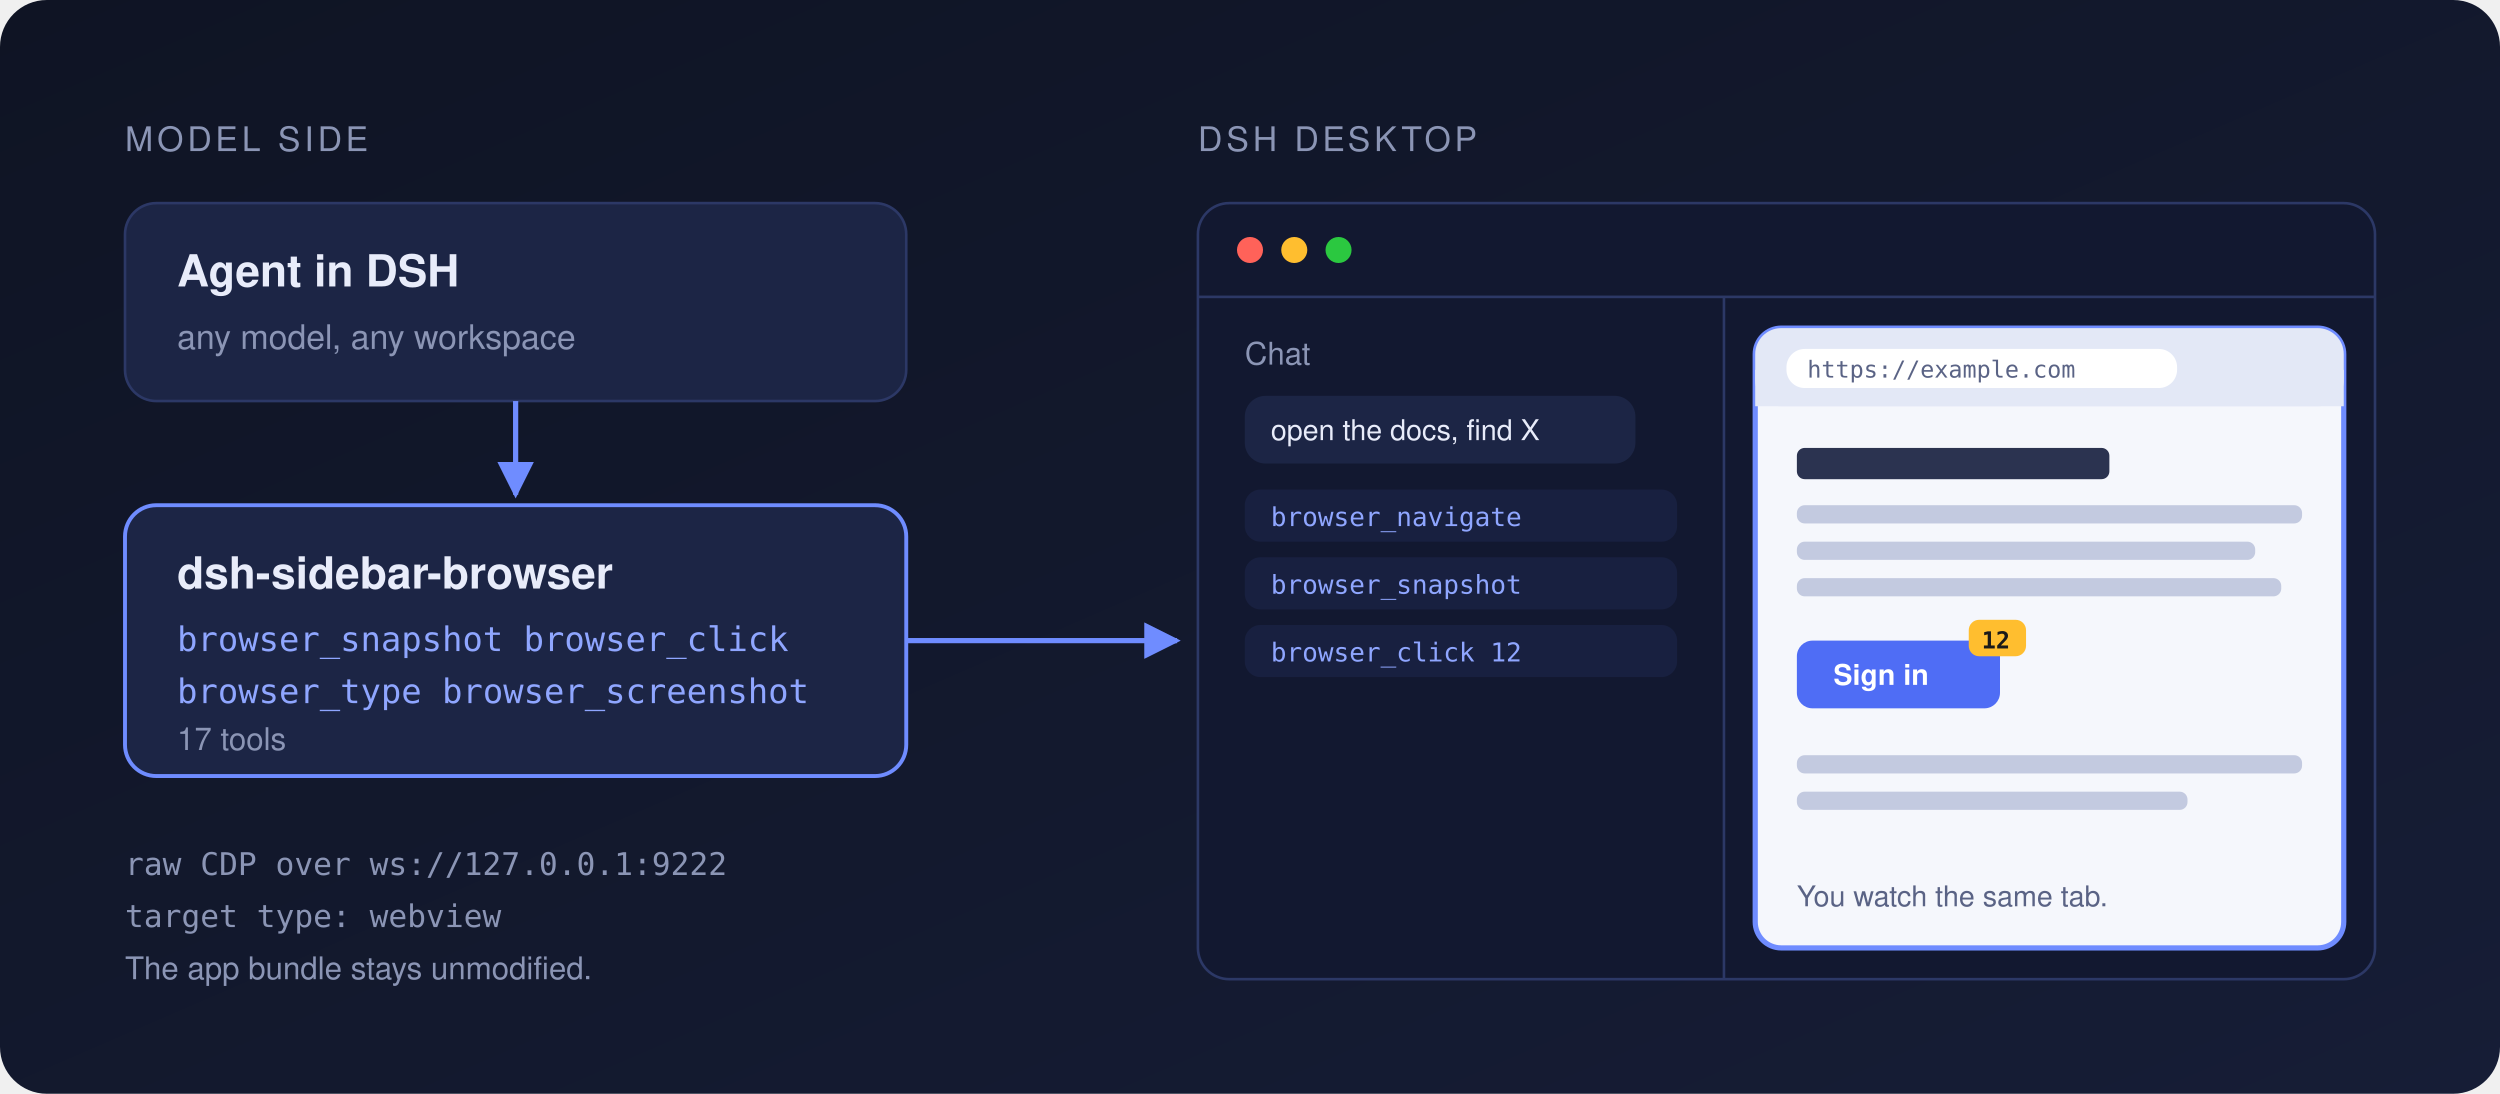
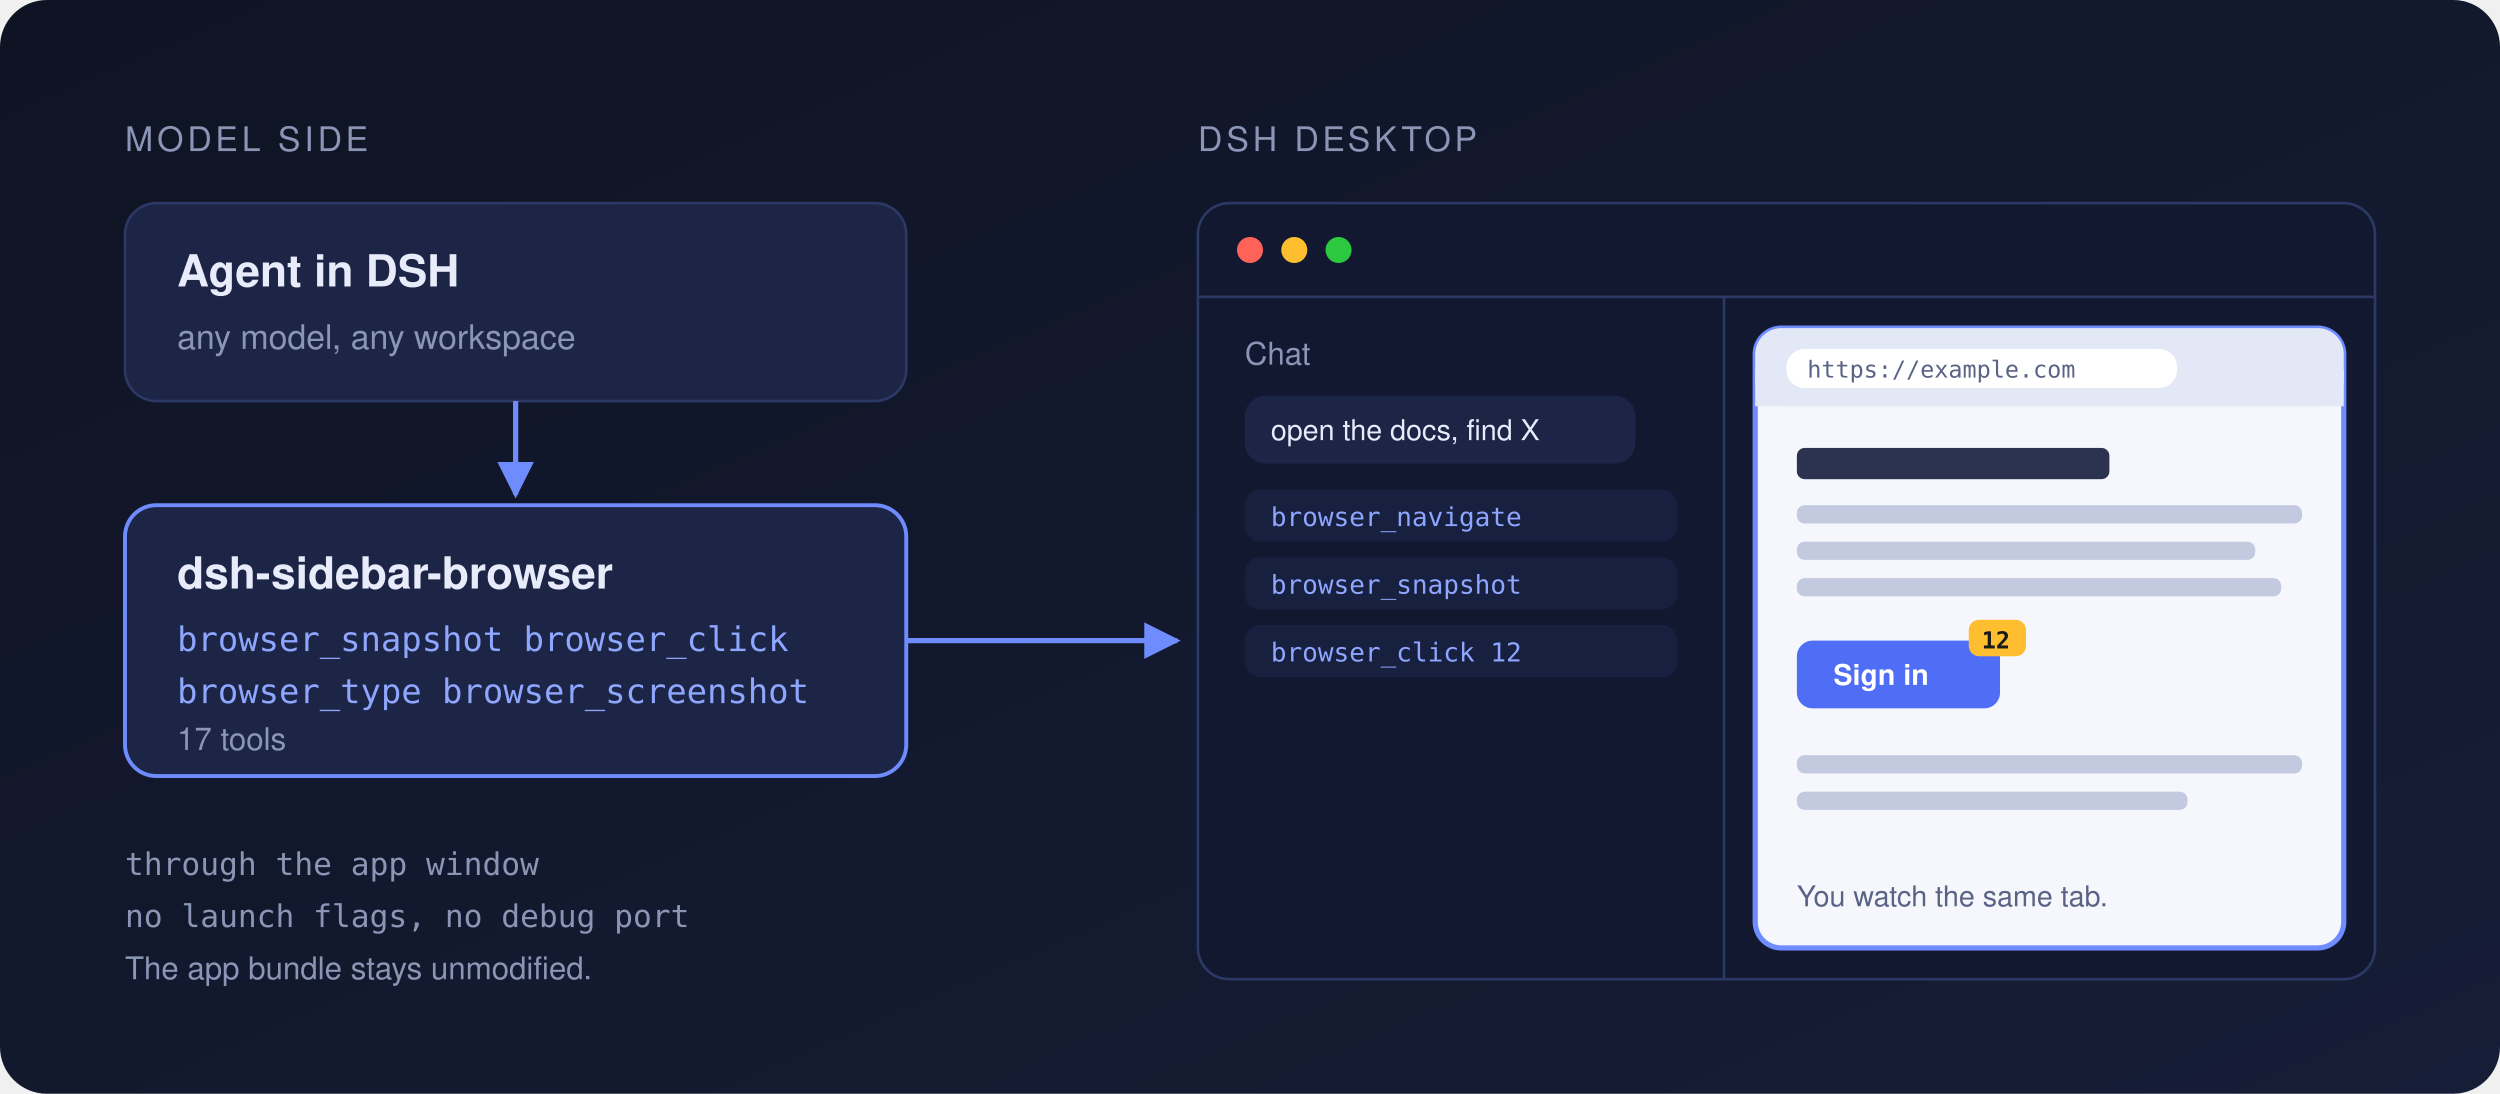
- <svg xmlns="http://www.w3.org/2000/svg" viewBox="0 0 960 420" width="960" height="420" role="img" aria-label="The agent calls browser tools, the plugin speaks raw CDP to the sidebar webview, and the user watches the same tab">
+ <svg xmlns="http://www.w3.org/2000/svg" viewBox="0 0 960 420" width="960" height="420" role="img" aria-label="The agent calls browser tools, the plugin reaches the sidebar webview through the app window, and the user watches the same tab">
  <defs>
    <linearGradient id="bg" x1="0" y1="0" x2="1" y2="1">
      <stop offset="0" stop-color="#0f1424" />
      <stop offset="1" stop-color="#161d36" />
    </linearGradient>
    <marker id="arrow" viewBox="0 0 10 10" refX="9" refY="5" markerWidth="7" markerHeight="7" orient="auto-start-reverse">
      <path d="M0 0 L10 5 L0 10 z" fill="#6f8cff" />
    </marker>
    <style>
      .sans { font-family: -apple-system, BlinkMacSystemFont, "Segoe UI", Helvetica, Arial, sans-serif; }
      .mono { font-family: ui-monospace, SFMono-Regular, Menlo, Consolas, monospace; }
      .dim { fill: #8b95b5; }
      .text { fill: #e8ecfa; }
      .accent { fill: #8fa6ff; }
    </style>
  </defs>
  <rect width="960" height="420" rx="18" fill="url(#bg)" />
  <text x="48" y="58" class="sans dim" font-size="13" letter-spacing="1.5">MODEL SIDE</text>
  <rect x="48" y="78" width="300" height="76" rx="12" fill="#1c2545" stroke="#2c3866" />
  <text x="68" y="110" class="sans text" font-size="17" font-weight="600">Agent in DSH</text>
  <text x="68" y="134" class="sans dim" font-size="13">any model, any workspace</text>
  <line x1="198" y1="154" x2="198" y2="190" stroke="#6f8cff" stroke-width="2" marker-end="url(#arrow)" />
  <rect x="48" y="194" width="300" height="104" rx="12" fill="#1c2545" stroke="#6f8cff" stroke-width="1.5" />
  <text x="68" y="226" class="sans text" font-size="17" font-weight="600">dsh-sidebar-browser</text>
  <text x="68" y="250" class="mono accent" font-size="13">browser_snapshot  browser_click</text>
  <text x="68" y="270" class="mono accent" font-size="13">browser_type  browser_screenshot</text>
  <text x="68" y="288" class="sans dim" font-size="12">17 tools</text>
-   <text x="48" y="336" class="mono dim" font-size="12">raw CDP over ws://127.0.0.1:9222</text>
-   <text x="48" y="356" class="mono dim" font-size="12">target type: webview</text>
+   <text x="48" y="336" class="mono dim" font-size="12">through the app window</text>
+   <text x="48" y="356" class="mono dim" font-size="12">no launch flags, no debug port</text>
  <text x="48" y="376" class="sans dim" font-size="12">The app bundle stays unmodified.</text>
  <path d="M348 246 H452" stroke="#6f8cff" stroke-width="2" fill="none" marker-end="url(#arrow)" />
  <text x="460" y="58" class="sans dim" font-size="13" letter-spacing="1.5">DSH DESKTOP</text>
  <rect x="460" y="78" width="452" height="298" rx="12" fill="#121830" stroke="#2c3866" />
  <circle cx="480" cy="96" r="5" fill="#ff6259" />
  <circle cx="497" cy="96" r="5" fill="#ffbe2f" />
  <circle cx="514" cy="96" r="5" fill="#2bc840" />
  <line x1="460" y1="114" x2="912" y2="114" stroke="#2c3866" />
  <text x="478" y="140" class="sans dim" font-size="12">Chat</text>
  <rect x="478" y="152" width="150" height="26" rx="8" fill="#1c2545" />
  <text x="488" y="169" class="sans text" font-size="11">open the docs, find X</text>
  <rect x="478" y="188" width="166" height="20" rx="6" fill="#182040" />
  <text x="488" y="202" class="mono accent" font-size="10">browser_navigate</text>
  <rect x="478" y="214" width="166" height="20" rx="6" fill="#182040" />
  <text x="488" y="228" class="mono accent" font-size="10">browser_snapshot</text>
  <rect x="478" y="240" width="166" height="20" rx="6" fill="#182040" />
  <text x="488" y="254" class="mono accent" font-size="10">browser_click 12</text>
  <line x1="662" y1="114" x2="662" y2="376" stroke="#2c3866" />
  <rect x="674" y="126" width="226" height="238" rx="10" fill="#f5f7fc" stroke="#6f8cff" stroke-width="2" />
  <rect x="674" y="126" width="226" height="30" rx="10" fill="#e3e8f6" />
  <rect x="674" y="142" width="226" height="14" fill="#e3e8f6" />
  <rect x="686" y="134" width="150" height="15" rx="7" fill="#ffffff" />
  <text x="694" y="145" class="mono" font-size="9" fill="#5a6385">https://example.com</text>
  <rect x="690" y="172" width="120" height="12" rx="3" fill="#2b3350" />
  <rect x="690" y="194" width="194" height="7" rx="3" fill="#c3cae0" />
  <rect x="690" y="208" width="176" height="7" rx="3" fill="#c3cae0" />
  <rect x="690" y="222" width="186" height="7" rx="3" fill="#c3cae0" />
  <rect x="690" y="246" width="78" height="26" rx="6" fill="#4f6df5" />
  <text x="704" y="263" class="sans" font-size="11" fill="#ffffff" font-weight="600">Sign in</text>
  <rect x="756" y="238" width="22" height="14" rx="4" fill="#ffbe2f" />
  <text x="761" y="249" class="mono" font-size="9" fill="#1a1a1a" font-weight="700">12</text>
  <rect x="690" y="290" width="194" height="7" rx="3" fill="#c3cae0" />
  <rect x="690" y="304" width="150" height="7" rx="3" fill="#c3cae0" />
  <text x="690" y="348" class="sans" font-size="11" fill="#5a6385">You watch the same tab.</text>
</svg>
